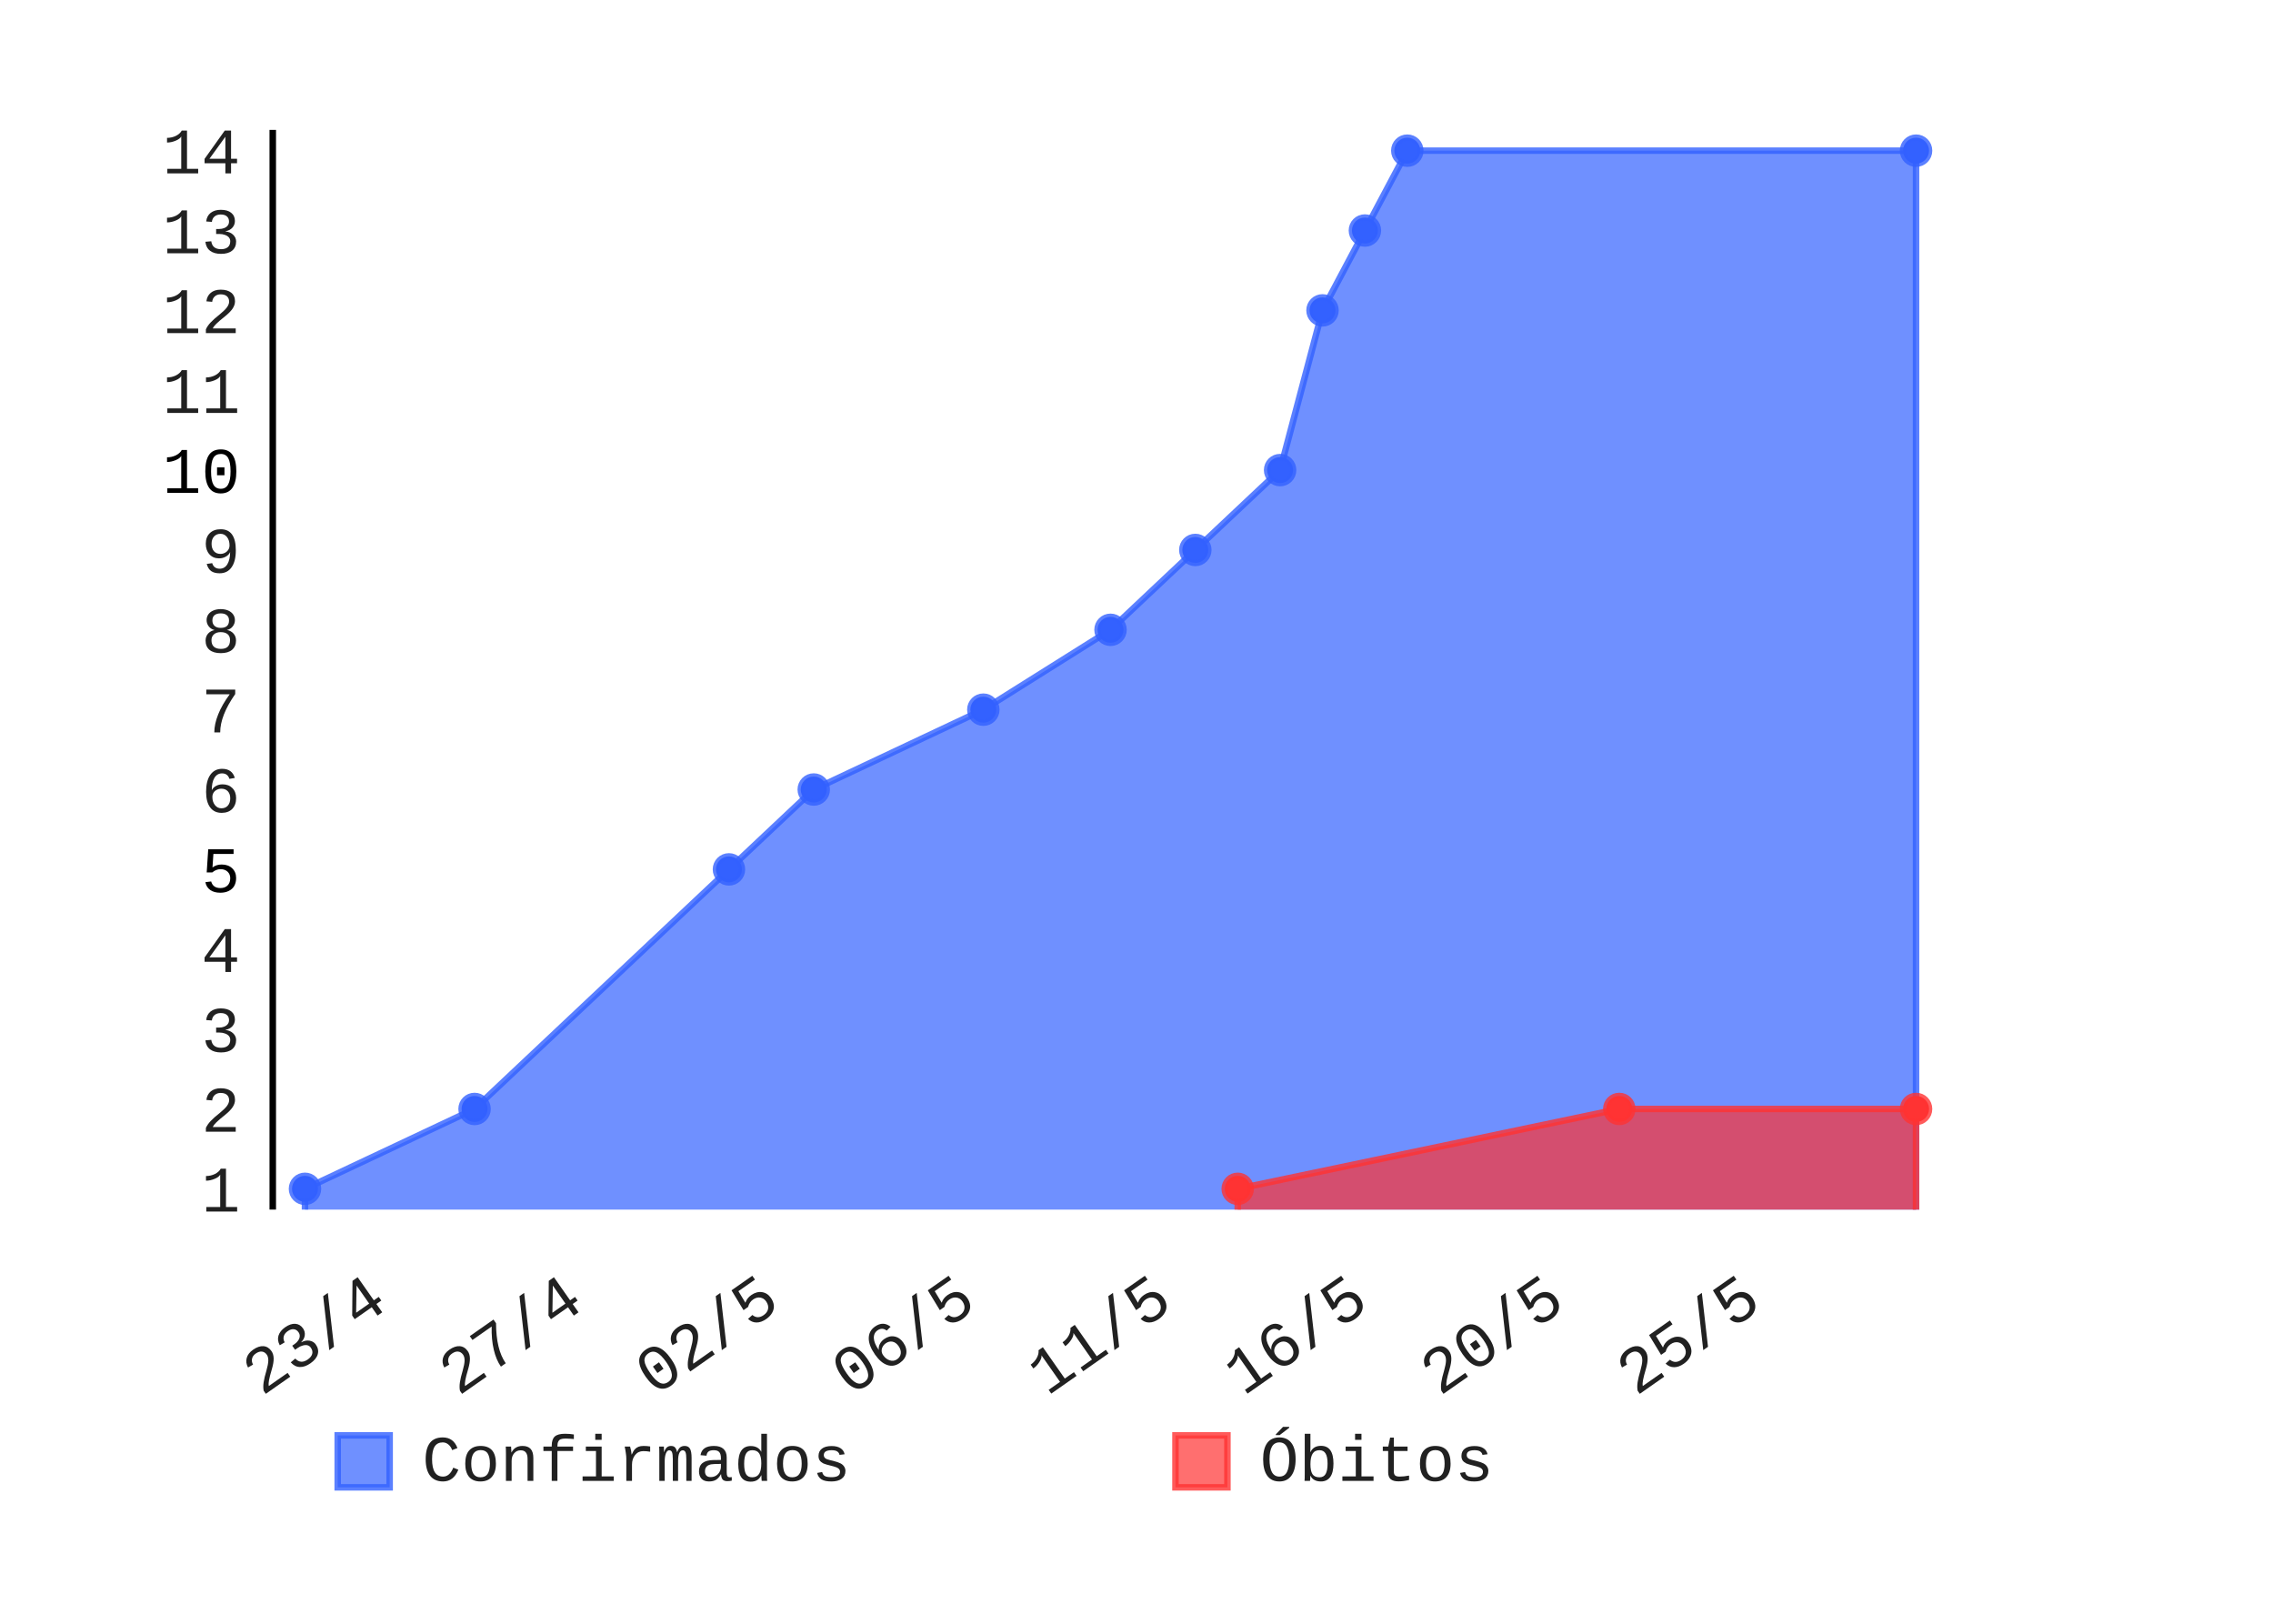
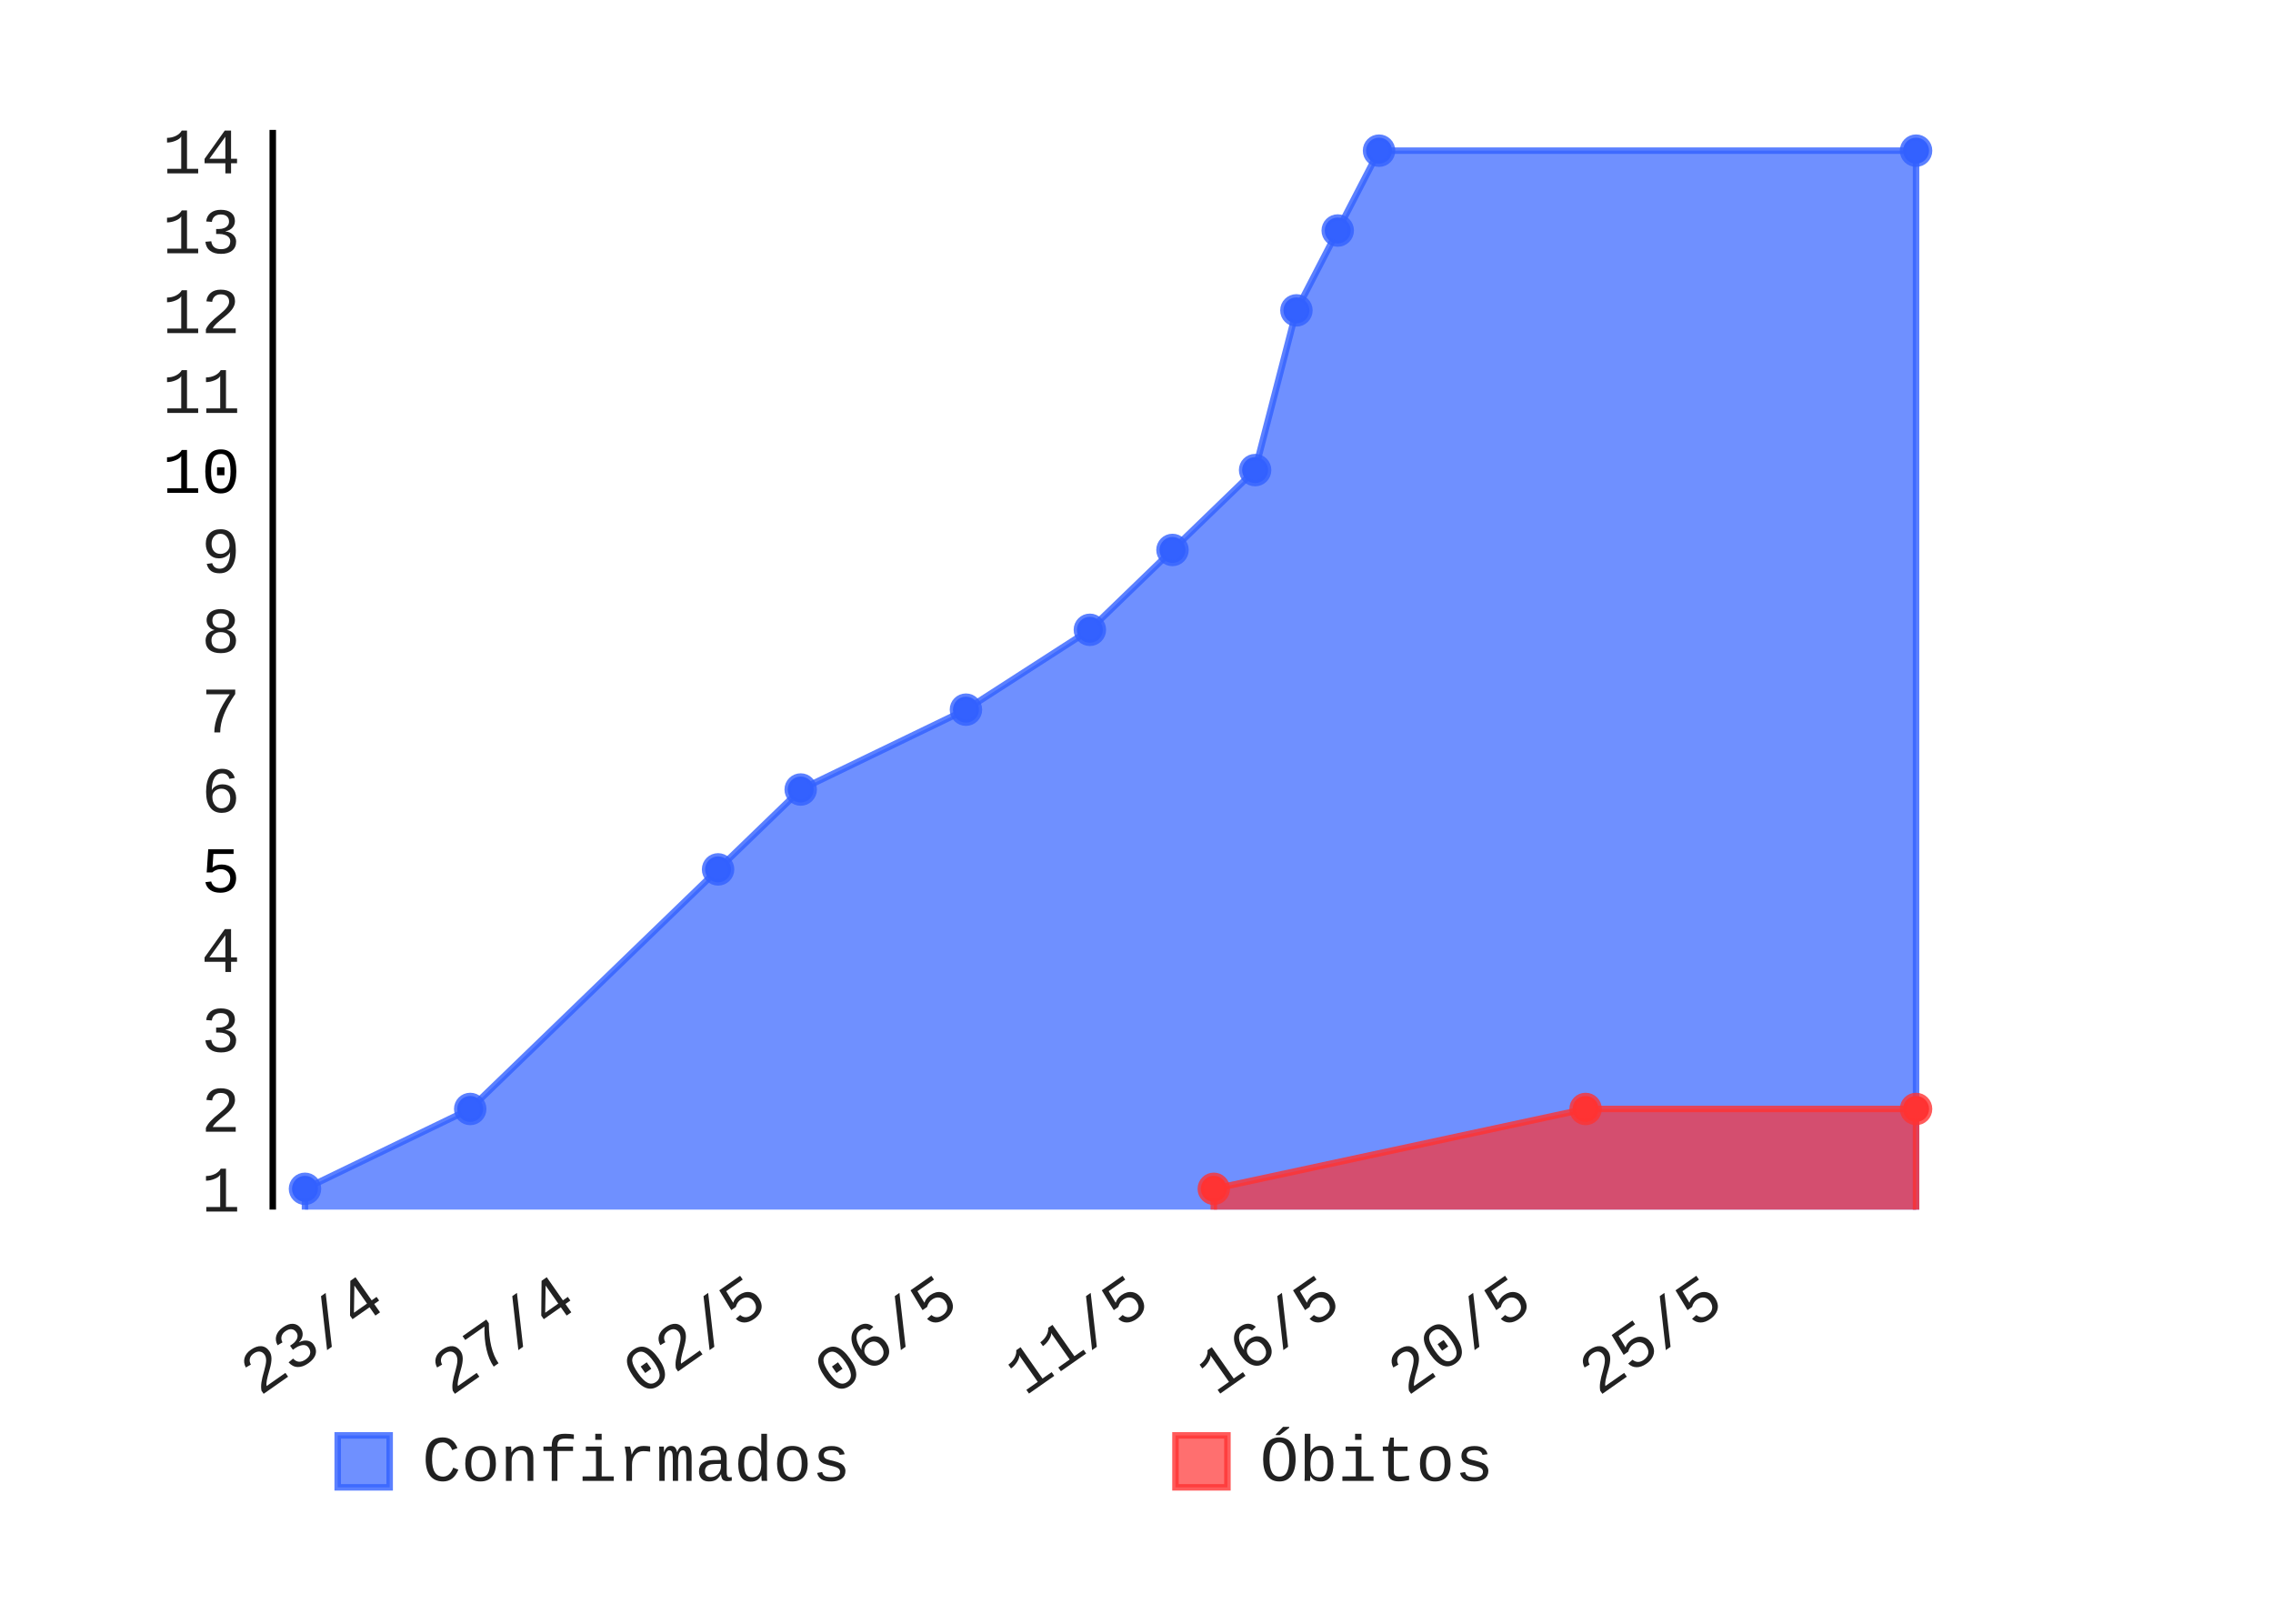
- <svg xmlns="http://www.w3.org/2000/svg" id="chart-9a657b94-51db-4af6-a71c-6ee5e1b4d3ca" class="pygal-chart" viewBox="0 0 350 250" width="350" height="250">
+ <svg xmlns="http://www.w3.org/2000/svg" id="chart-f3964d56-9c33-43f3-8699-9792e66ceb94" class="pygal-chart" viewBox="0 0 350 250" width="350" height="250">
  <defs>
-     <style type="text/css">#chart-9a657b94-51db-4af6-a71c-6ee5e1b4d3ca{-webkit-user-select:none;-webkit-font-smoothing:antialiased;font-family:Consolas,"Liberation Mono",Menlo,Courier,monospace}#chart-9a657b94-51db-4af6-a71c-6ee5e1b4d3ca .title{font-family:Consolas,"Liberation Mono",Menlo,Courier,monospace;font-size:8px}#chart-9a657b94-51db-4af6-a71c-6ee5e1b4d3ca .legends .legend text{font-family:Consolas,"Liberation Mono",Menlo,Courier,monospace;font-size:10px}#chart-9a657b94-51db-4af6-a71c-6ee5e1b4d3ca .axis text{font-family:Consolas,"Liberation Mono",Menlo,Courier,monospace;font-size:10px}#chart-9a657b94-51db-4af6-a71c-6ee5e1b4d3ca .axis text.major{font-family:Consolas,"Liberation Mono",Menlo,Courier,monospace;font-size:10px}#chart-9a657b94-51db-4af6-a71c-6ee5e1b4d3ca .text-overlay text.value{font-family:Consolas,"Liberation Mono",Menlo,Courier,monospace;font-size:16px}#chart-9a657b94-51db-4af6-a71c-6ee5e1b4d3ca .text-overlay text.label{font-family:Consolas,"Liberation Mono",Menlo,Courier,monospace;font-size:10px}#chart-9a657b94-51db-4af6-a71c-6ee5e1b4d3ca .tooltip{font-family:Consolas,"Liberation Mono",Menlo,Courier,monospace;font-size:12px}#chart-9a657b94-51db-4af6-a71c-6ee5e1b4d3ca text.no_data{font-family:Consolas,"Liberation Mono",Menlo,Courier,monospace;font-size:64px}
- #chart-9a657b94-51db-4af6-a71c-6ee5e1b4d3ca{background-color:transparent}#chart-9a657b94-51db-4af6-a71c-6ee5e1b4d3ca path,#chart-9a657b94-51db-4af6-a71c-6ee5e1b4d3ca line,#chart-9a657b94-51db-4af6-a71c-6ee5e1b4d3ca rect,#chart-9a657b94-51db-4af6-a71c-6ee5e1b4d3ca circle{-webkit-transition:150ms;-moz-transition:150ms;transition:150ms}#chart-9a657b94-51db-4af6-a71c-6ee5e1b4d3ca .graph &gt; .background{fill:transparent}#chart-9a657b94-51db-4af6-a71c-6ee5e1b4d3ca .plot &gt; .background{fill:rgba(255,255,255,1)}#chart-9a657b94-51db-4af6-a71c-6ee5e1b4d3ca .graph{fill:rgba(0,0,0,.87)}#chart-9a657b94-51db-4af6-a71c-6ee5e1b4d3ca text.no_data{fill:rgba(0,0,0,1)}#chart-9a657b94-51db-4af6-a71c-6ee5e1b4d3ca .title{fill:rgba(0,0,0,1)}#chart-9a657b94-51db-4af6-a71c-6ee5e1b4d3ca .legends .legend text{fill:rgba(0,0,0,.87)}#chart-9a657b94-51db-4af6-a71c-6ee5e1b4d3ca .legends .legend:hover text{fill:rgba(0,0,0,1)}#chart-9a657b94-51db-4af6-a71c-6ee5e1b4d3ca .axis .line{stroke:rgba(0,0,0,1)}#chart-9a657b94-51db-4af6-a71c-6ee5e1b4d3ca .axis .guide.line{stroke:rgba(0,0,0,.54)}#chart-9a657b94-51db-4af6-a71c-6ee5e1b4d3ca .axis .major.line{stroke:rgba(0,0,0,.87)}#chart-9a657b94-51db-4af6-a71c-6ee5e1b4d3ca .axis text.major{fill:rgba(0,0,0,1)}#chart-9a657b94-51db-4af6-a71c-6ee5e1b4d3ca .axis.y .guides:hover .guide.line,#chart-9a657b94-51db-4af6-a71c-6ee5e1b4d3ca .line-graph .axis.x .guides:hover .guide.line,#chart-9a657b94-51db-4af6-a71c-6ee5e1b4d3ca .stackedline-graph .axis.x .guides:hover .guide.line,#chart-9a657b94-51db-4af6-a71c-6ee5e1b4d3ca .xy-graph .axis.x .guides:hover .guide.line{stroke:rgba(0,0,0,1)}#chart-9a657b94-51db-4af6-a71c-6ee5e1b4d3ca .axis .guides:hover text{fill:rgba(0,0,0,1)}#chart-9a657b94-51db-4af6-a71c-6ee5e1b4d3ca .reactive{fill-opacity:.7;stroke-opacity:.8}#chart-9a657b94-51db-4af6-a71c-6ee5e1b4d3ca .ci{stroke:rgba(0,0,0,.87)}#chart-9a657b94-51db-4af6-a71c-6ee5e1b4d3ca .reactive.active,#chart-9a657b94-51db-4af6-a71c-6ee5e1b4d3ca .active .reactive{fill-opacity:.8;stroke-opacity:.9;stroke-width:4}#chart-9a657b94-51db-4af6-a71c-6ee5e1b4d3ca .ci .reactive.active{stroke-width:1.5}#chart-9a657b94-51db-4af6-a71c-6ee5e1b4d3ca .series text{fill:rgba(0,0,0,1)}#chart-9a657b94-51db-4af6-a71c-6ee5e1b4d3ca .tooltip rect{fill:rgba(255,255,255,1);stroke:rgba(0,0,0,1);-webkit-transition:opacity 150ms;-moz-transition:opacity 150ms;transition:opacity 150ms}#chart-9a657b94-51db-4af6-a71c-6ee5e1b4d3ca .tooltip .label{fill:rgba(0,0,0,.87)}#chart-9a657b94-51db-4af6-a71c-6ee5e1b4d3ca .tooltip .label{fill:rgba(0,0,0,.87)}#chart-9a657b94-51db-4af6-a71c-6ee5e1b4d3ca .tooltip .legend{font-size:.8em;fill:rgba(0,0,0,.54)}#chart-9a657b94-51db-4af6-a71c-6ee5e1b4d3ca .tooltip .x_label{font-size:.6em;fill:rgba(0,0,0,1)}#chart-9a657b94-51db-4af6-a71c-6ee5e1b4d3ca .tooltip .xlink{font-size:.5em;text-decoration:underline}#chart-9a657b94-51db-4af6-a71c-6ee5e1b4d3ca .tooltip .value{font-size:1.5em}#chart-9a657b94-51db-4af6-a71c-6ee5e1b4d3ca .bound{font-size:.5em}#chart-9a657b94-51db-4af6-a71c-6ee5e1b4d3ca .max-value{font-size:.75em;fill:rgba(0,0,0,.54)}#chart-9a657b94-51db-4af6-a71c-6ee5e1b4d3ca .map-element{fill:rgba(255,255,255,1);stroke:rgba(0,0,0,.54) !important}#chart-9a657b94-51db-4af6-a71c-6ee5e1b4d3ca .map-element .reactive{fill-opacity:inherit;stroke-opacity:inherit}#chart-9a657b94-51db-4af6-a71c-6ee5e1b4d3ca .color-0,#chart-9a657b94-51db-4af6-a71c-6ee5e1b4d3ca .color-0 a:visited{stroke:#3361FF;fill:#3361FF}#chart-9a657b94-51db-4af6-a71c-6ee5e1b4d3ca .color-1,#chart-9a657b94-51db-4af6-a71c-6ee5e1b4d3ca .color-1 a:visited{stroke:#FF3333;fill:#FF3333}#chart-9a657b94-51db-4af6-a71c-6ee5e1b4d3ca .text-overlay .color-0 text{fill:black}#chart-9a657b94-51db-4af6-a71c-6ee5e1b4d3ca .text-overlay .color-1 text{fill:black}
- #chart-9a657b94-51db-4af6-a71c-6ee5e1b4d3ca text.no_data{text-anchor:middle}#chart-9a657b94-51db-4af6-a71c-6ee5e1b4d3ca .guide.line{fill:none}#chart-9a657b94-51db-4af6-a71c-6ee5e1b4d3ca .centered{text-anchor:middle}#chart-9a657b94-51db-4af6-a71c-6ee5e1b4d3ca .title{text-anchor:middle}#chart-9a657b94-51db-4af6-a71c-6ee5e1b4d3ca .legends .legend text{fill-opacity:1}#chart-9a657b94-51db-4af6-a71c-6ee5e1b4d3ca .axis.x text{text-anchor:middle}#chart-9a657b94-51db-4af6-a71c-6ee5e1b4d3ca .axis.x:not(.web) text[transform]{text-anchor:start}#chart-9a657b94-51db-4af6-a71c-6ee5e1b4d3ca .axis.x:not(.web) text[transform].backwards{text-anchor:end}#chart-9a657b94-51db-4af6-a71c-6ee5e1b4d3ca .axis.y text{text-anchor:end}#chart-9a657b94-51db-4af6-a71c-6ee5e1b4d3ca .axis.y text[transform].backwards{text-anchor:start}#chart-9a657b94-51db-4af6-a71c-6ee5e1b4d3ca .axis.y2 text{text-anchor:start}#chart-9a657b94-51db-4af6-a71c-6ee5e1b4d3ca .axis.y2 text[transform].backwards{text-anchor:end}#chart-9a657b94-51db-4af6-a71c-6ee5e1b4d3ca .axis .guide.line{stroke-dasharray:4,4}#chart-9a657b94-51db-4af6-a71c-6ee5e1b4d3ca .axis .major.guide.line{stroke-dasharray:6,6}#chart-9a657b94-51db-4af6-a71c-6ee5e1b4d3ca .horizontal .axis.y .guide.line,#chart-9a657b94-51db-4af6-a71c-6ee5e1b4d3ca .horizontal .axis.y2 .guide.line,#chart-9a657b94-51db-4af6-a71c-6ee5e1b4d3ca .vertical .axis.x .guide.line{opacity:0}#chart-9a657b94-51db-4af6-a71c-6ee5e1b4d3ca .horizontal .axis.always_show .guide.line,#chart-9a657b94-51db-4af6-a71c-6ee5e1b4d3ca .vertical .axis.always_show .guide.line{opacity:1 !important}#chart-9a657b94-51db-4af6-a71c-6ee5e1b4d3ca .axis.y .guides:hover .guide.line,#chart-9a657b94-51db-4af6-a71c-6ee5e1b4d3ca .axis.y2 .guides:hover .guide.line,#chart-9a657b94-51db-4af6-a71c-6ee5e1b4d3ca .axis.x .guides:hover .guide.line{opacity:1}#chart-9a657b94-51db-4af6-a71c-6ee5e1b4d3ca .axis .guides:hover text{opacity:1}#chart-9a657b94-51db-4af6-a71c-6ee5e1b4d3ca .nofill{fill:none}#chart-9a657b94-51db-4af6-a71c-6ee5e1b4d3ca .subtle-fill{fill-opacity:.2}#chart-9a657b94-51db-4af6-a71c-6ee5e1b4d3ca .dot{stroke-width:1px;fill-opacity:1}#chart-9a657b94-51db-4af6-a71c-6ee5e1b4d3ca .dot.active{stroke-width:5px}#chart-9a657b94-51db-4af6-a71c-6ee5e1b4d3ca .dot.negative{fill:transparent}#chart-9a657b94-51db-4af6-a71c-6ee5e1b4d3ca text,#chart-9a657b94-51db-4af6-a71c-6ee5e1b4d3ca tspan{stroke:none !important}#chart-9a657b94-51db-4af6-a71c-6ee5e1b4d3ca .series text.active{opacity:1}#chart-9a657b94-51db-4af6-a71c-6ee5e1b4d3ca .tooltip rect{fill-opacity:.95;stroke-width:.5}#chart-9a657b94-51db-4af6-a71c-6ee5e1b4d3ca .tooltip text{fill-opacity:1}#chart-9a657b94-51db-4af6-a71c-6ee5e1b4d3ca .showable{visibility:hidden}#chart-9a657b94-51db-4af6-a71c-6ee5e1b4d3ca .showable.shown{visibility:visible}#chart-9a657b94-51db-4af6-a71c-6ee5e1b4d3ca .gauge-background{fill:rgba(229,229,229,1);stroke:none}#chart-9a657b94-51db-4af6-a71c-6ee5e1b4d3ca .bg-lines{stroke:transparent;stroke-width:2px}</style>
+     <style type="text/css">#chart-f3964d56-9c33-43f3-8699-9792e66ceb94{-webkit-user-select:none;-webkit-font-smoothing:antialiased;font-family:Consolas,"Liberation Mono",Menlo,Courier,monospace}#chart-f3964d56-9c33-43f3-8699-9792e66ceb94 .title{font-family:Consolas,"Liberation Mono",Menlo,Courier,monospace;font-size:8px}#chart-f3964d56-9c33-43f3-8699-9792e66ceb94 .legends .legend text{font-family:Consolas,"Liberation Mono",Menlo,Courier,monospace;font-size:10px}#chart-f3964d56-9c33-43f3-8699-9792e66ceb94 .axis text{font-family:Consolas,"Liberation Mono",Menlo,Courier,monospace;font-size:10px}#chart-f3964d56-9c33-43f3-8699-9792e66ceb94 .axis text.major{font-family:Consolas,"Liberation Mono",Menlo,Courier,monospace;font-size:10px}#chart-f3964d56-9c33-43f3-8699-9792e66ceb94 .text-overlay text.value{font-family:Consolas,"Liberation Mono",Menlo,Courier,monospace;font-size:16px}#chart-f3964d56-9c33-43f3-8699-9792e66ceb94 .text-overlay text.label{font-family:Consolas,"Liberation Mono",Menlo,Courier,monospace;font-size:10px}#chart-f3964d56-9c33-43f3-8699-9792e66ceb94 .tooltip{font-family:Consolas,"Liberation Mono",Menlo,Courier,monospace;font-size:12px}#chart-f3964d56-9c33-43f3-8699-9792e66ceb94 text.no_data{font-family:Consolas,"Liberation Mono",Menlo,Courier,monospace;font-size:64px}
+ #chart-f3964d56-9c33-43f3-8699-9792e66ceb94{background-color:transparent}#chart-f3964d56-9c33-43f3-8699-9792e66ceb94 path,#chart-f3964d56-9c33-43f3-8699-9792e66ceb94 line,#chart-f3964d56-9c33-43f3-8699-9792e66ceb94 rect,#chart-f3964d56-9c33-43f3-8699-9792e66ceb94 circle{-webkit-transition:150ms;-moz-transition:150ms;transition:150ms}#chart-f3964d56-9c33-43f3-8699-9792e66ceb94 .graph &gt; .background{fill:transparent}#chart-f3964d56-9c33-43f3-8699-9792e66ceb94 .plot &gt; .background{fill:rgba(255,255,255,1)}#chart-f3964d56-9c33-43f3-8699-9792e66ceb94 .graph{fill:rgba(0,0,0,.87)}#chart-f3964d56-9c33-43f3-8699-9792e66ceb94 text.no_data{fill:rgba(0,0,0,1)}#chart-f3964d56-9c33-43f3-8699-9792e66ceb94 .title{fill:rgba(0,0,0,1)}#chart-f3964d56-9c33-43f3-8699-9792e66ceb94 .legends .legend text{fill:rgba(0,0,0,.87)}#chart-f3964d56-9c33-43f3-8699-9792e66ceb94 .legends .legend:hover text{fill:rgba(0,0,0,1)}#chart-f3964d56-9c33-43f3-8699-9792e66ceb94 .axis .line{stroke:rgba(0,0,0,1)}#chart-f3964d56-9c33-43f3-8699-9792e66ceb94 .axis .guide.line{stroke:rgba(0,0,0,.54)}#chart-f3964d56-9c33-43f3-8699-9792e66ceb94 .axis .major.line{stroke:rgba(0,0,0,.87)}#chart-f3964d56-9c33-43f3-8699-9792e66ceb94 .axis text.major{fill:rgba(0,0,0,1)}#chart-f3964d56-9c33-43f3-8699-9792e66ceb94 .axis.y .guides:hover .guide.line,#chart-f3964d56-9c33-43f3-8699-9792e66ceb94 .line-graph .axis.x .guides:hover .guide.line,#chart-f3964d56-9c33-43f3-8699-9792e66ceb94 .stackedline-graph .axis.x .guides:hover .guide.line,#chart-f3964d56-9c33-43f3-8699-9792e66ceb94 .xy-graph .axis.x .guides:hover .guide.line{stroke:rgba(0,0,0,1)}#chart-f3964d56-9c33-43f3-8699-9792e66ceb94 .axis .guides:hover text{fill:rgba(0,0,0,1)}#chart-f3964d56-9c33-43f3-8699-9792e66ceb94 .reactive{fill-opacity:.7;stroke-opacity:.8}#chart-f3964d56-9c33-43f3-8699-9792e66ceb94 .ci{stroke:rgba(0,0,0,.87)}#chart-f3964d56-9c33-43f3-8699-9792e66ceb94 .reactive.active,#chart-f3964d56-9c33-43f3-8699-9792e66ceb94 .active .reactive{fill-opacity:.8;stroke-opacity:.9;stroke-width:4}#chart-f3964d56-9c33-43f3-8699-9792e66ceb94 .ci .reactive.active{stroke-width:1.5}#chart-f3964d56-9c33-43f3-8699-9792e66ceb94 .series text{fill:rgba(0,0,0,1)}#chart-f3964d56-9c33-43f3-8699-9792e66ceb94 .tooltip rect{fill:rgba(255,255,255,1);stroke:rgba(0,0,0,1);-webkit-transition:opacity 150ms;-moz-transition:opacity 150ms;transition:opacity 150ms}#chart-f3964d56-9c33-43f3-8699-9792e66ceb94 .tooltip .label{fill:rgba(0,0,0,.87)}#chart-f3964d56-9c33-43f3-8699-9792e66ceb94 .tooltip .label{fill:rgba(0,0,0,.87)}#chart-f3964d56-9c33-43f3-8699-9792e66ceb94 .tooltip .legend{font-size:.8em;fill:rgba(0,0,0,.54)}#chart-f3964d56-9c33-43f3-8699-9792e66ceb94 .tooltip .x_label{font-size:.6em;fill:rgba(0,0,0,1)}#chart-f3964d56-9c33-43f3-8699-9792e66ceb94 .tooltip .xlink{font-size:.5em;text-decoration:underline}#chart-f3964d56-9c33-43f3-8699-9792e66ceb94 .tooltip .value{font-size:1.5em}#chart-f3964d56-9c33-43f3-8699-9792e66ceb94 .bound{font-size:.5em}#chart-f3964d56-9c33-43f3-8699-9792e66ceb94 .max-value{font-size:.75em;fill:rgba(0,0,0,.54)}#chart-f3964d56-9c33-43f3-8699-9792e66ceb94 .map-element{fill:rgba(255,255,255,1);stroke:rgba(0,0,0,.54) !important}#chart-f3964d56-9c33-43f3-8699-9792e66ceb94 .map-element .reactive{fill-opacity:inherit;stroke-opacity:inherit}#chart-f3964d56-9c33-43f3-8699-9792e66ceb94 .color-0,#chart-f3964d56-9c33-43f3-8699-9792e66ceb94 .color-0 a:visited{stroke:#3361FF;fill:#3361FF}#chart-f3964d56-9c33-43f3-8699-9792e66ceb94 .color-1,#chart-f3964d56-9c33-43f3-8699-9792e66ceb94 .color-1 a:visited{stroke:#FF3333;fill:#FF3333}#chart-f3964d56-9c33-43f3-8699-9792e66ceb94 .text-overlay .color-0 text{fill:black}#chart-f3964d56-9c33-43f3-8699-9792e66ceb94 .text-overlay .color-1 text{fill:black}
+ #chart-f3964d56-9c33-43f3-8699-9792e66ceb94 text.no_data{text-anchor:middle}#chart-f3964d56-9c33-43f3-8699-9792e66ceb94 .guide.line{fill:none}#chart-f3964d56-9c33-43f3-8699-9792e66ceb94 .centered{text-anchor:middle}#chart-f3964d56-9c33-43f3-8699-9792e66ceb94 .title{text-anchor:middle}#chart-f3964d56-9c33-43f3-8699-9792e66ceb94 .legends .legend text{fill-opacity:1}#chart-f3964d56-9c33-43f3-8699-9792e66ceb94 .axis.x text{text-anchor:middle}#chart-f3964d56-9c33-43f3-8699-9792e66ceb94 .axis.x:not(.web) text[transform]{text-anchor:start}#chart-f3964d56-9c33-43f3-8699-9792e66ceb94 .axis.x:not(.web) text[transform].backwards{text-anchor:end}#chart-f3964d56-9c33-43f3-8699-9792e66ceb94 .axis.y text{text-anchor:end}#chart-f3964d56-9c33-43f3-8699-9792e66ceb94 .axis.y text[transform].backwards{text-anchor:start}#chart-f3964d56-9c33-43f3-8699-9792e66ceb94 .axis.y2 text{text-anchor:start}#chart-f3964d56-9c33-43f3-8699-9792e66ceb94 .axis.y2 text[transform].backwards{text-anchor:end}#chart-f3964d56-9c33-43f3-8699-9792e66ceb94 .axis .guide.line{stroke-dasharray:4,4}#chart-f3964d56-9c33-43f3-8699-9792e66ceb94 .axis .major.guide.line{stroke-dasharray:6,6}#chart-f3964d56-9c33-43f3-8699-9792e66ceb94 .horizontal .axis.y .guide.line,#chart-f3964d56-9c33-43f3-8699-9792e66ceb94 .horizontal .axis.y2 .guide.line,#chart-f3964d56-9c33-43f3-8699-9792e66ceb94 .vertical .axis.x .guide.line{opacity:0}#chart-f3964d56-9c33-43f3-8699-9792e66ceb94 .horizontal .axis.always_show .guide.line,#chart-f3964d56-9c33-43f3-8699-9792e66ceb94 .vertical .axis.always_show .guide.line{opacity:1 !important}#chart-f3964d56-9c33-43f3-8699-9792e66ceb94 .axis.y .guides:hover .guide.line,#chart-f3964d56-9c33-43f3-8699-9792e66ceb94 .axis.y2 .guides:hover .guide.line,#chart-f3964d56-9c33-43f3-8699-9792e66ceb94 .axis.x .guides:hover .guide.line{opacity:1}#chart-f3964d56-9c33-43f3-8699-9792e66ceb94 .axis .guides:hover text{opacity:1}#chart-f3964d56-9c33-43f3-8699-9792e66ceb94 .nofill{fill:none}#chart-f3964d56-9c33-43f3-8699-9792e66ceb94 .subtle-fill{fill-opacity:.2}#chart-f3964d56-9c33-43f3-8699-9792e66ceb94 .dot{stroke-width:1px;fill-opacity:1}#chart-f3964d56-9c33-43f3-8699-9792e66ceb94 .dot.active{stroke-width:5px}#chart-f3964d56-9c33-43f3-8699-9792e66ceb94 .dot.negative{fill:transparent}#chart-f3964d56-9c33-43f3-8699-9792e66ceb94 text,#chart-f3964d56-9c33-43f3-8699-9792e66ceb94 tspan{stroke:none !important}#chart-f3964d56-9c33-43f3-8699-9792e66ceb94 .series text.active{opacity:1}#chart-f3964d56-9c33-43f3-8699-9792e66ceb94 .tooltip rect{fill-opacity:.95;stroke-width:.5}#chart-f3964d56-9c33-43f3-8699-9792e66ceb94 .tooltip text{fill-opacity:1}#chart-f3964d56-9c33-43f3-8699-9792e66ceb94 .showable{visibility:hidden}#chart-f3964d56-9c33-43f3-8699-9792e66ceb94 .showable.shown{visibility:visible}#chart-f3964d56-9c33-43f3-8699-9792e66ceb94 .gauge-background{fill:rgba(229,229,229,1);stroke:none}#chart-f3964d56-9c33-43f3-8699-9792e66ceb94 .bg-lines{stroke:transparent;stroke-width:2px}</style>
  </defs>
  <g class="graph datetimeline-graph vertical">
    <rect x="0" y="0" width="350" height="250" class="background" />
    <g transform="translate(42, 20)" class="plot">
      <rect x="0" y="0" width="258.0" height="166.234" class="background" />
      <g class="axis y">
        <g class="guides">
          <text x="-5" y="166.537" class="">1</text>
        </g>
        <g class="guides">
          <text x="-5" y="154.242" class="">2</text>
        </g>
        <g class="guides">
          <text x="-5" y="141.947" class="">3</text>
        </g>
        <g class="guides">
          <text x="-5" y="129.651" class="">4</text>
        </g>
        <g class="guides">
          <text x="-5" y="117.356" class="major">5</text>
        </g>
        <g class="guides">
          <text x="-5" y="105.06" class="">6</text>
        </g>
        <g class="guides">
          <text x="-5" y="92.765" class="">7</text>
        </g>
        <g class="guides">
          <text x="-5" y="80.469" class="">8</text>
        </g>
        <g class="guides">
          <text x="-5" y="68.174" class="">9</text>
        </g>
        <g class="guides">
          <text x="-5" y="55.879" class="major">10</text>
        </g>
        <g class="guides">
          <text x="-5" y="43.583" class="">11</text>
        </g>
        <g class="guides">
          <text x="-5" y="31.288" class="">12</text>
        </g>
        <g class="guides">
          <text x="-5" y="18.992" class="">13</text>
        </g>
        <g class="guides">
          <text x="-5" y="6.697" class="">14</text>
        </g>
      </g>
      <g class="axis x">
        <path d="M0 0 v166.234" class="line" />
        <g class="guides">
-           <path d="M18.018 0 v166.234" class="guide line" />
-           <text x="18.018" y="181.234" class="backwards" transform="rotate(325 18.01822 181.2342)">23/4</text>
+           <path d="M17.683 0 v166.234" class="guide line" />
+           <text x="17.683" y="181.234" class="backwards" transform="rotate(325 17.68343 181.2342)">23/4</text>
        </g>
        <g class="guides">
-           <path d="M48.242 0 v166.234" class="guide line" />
-           <text x="48.242" y="181.234" class="backwards" transform="rotate(325 48.24202 181.2342)">27/4</text>
+           <path d="M47.132 0 v166.234" class="guide line" />
+           <text x="47.132" y="181.234" class="backwards" transform="rotate(325 47.13226 181.2342)">27/4</text>
        </g>
        <g class="guides">
-           <path d="M78.466 0 v166.234" class="guide line" />
-           <text x="78.466" y="181.234" class="backwards" transform="rotate(325 78.46581 181.2342)">02/5</text>
+           <path d="M76.581 0 v166.234" class="guide line" />
+           <text x="76.581" y="181.234" class="backwards" transform="rotate(325 76.58109 181.2342)">02/5</text>
        </g>
        <g class="guides">
-           <path d="M108.69 0 v166.234" class="guide line" />
-           <text x="108.69" y="181.234" class="backwards" transform="rotate(325 108.6896 181.2342)">06/5</text>
+           <path d="M106.03 0 v166.234" class="guide line" />
+           <text x="106.03" y="181.234" class="backwards" transform="rotate(325 106.0299 181.2342)">06/5</text>
        </g>
        <g class="guides">
-           <path d="M138.913 0 v166.234" class="guide line" />
-           <text x="138.913" y="181.234" class="backwards" transform="rotate(325 138.9134 181.2342)">11/5</text>
+           <path d="M135.479 0 v166.234" class="guide line" />
+           <text x="135.479" y="181.234" class="backwards" transform="rotate(325 135.4787 181.2342)">11/5</text>
        </g>
        <g class="guides">
-           <path d="M169.137 0 v166.234" class="guide line" />
-           <text x="169.137" y="181.234" class="backwards" transform="rotate(325 169.1372 181.2342)">16/5</text>
+           <path d="M164.928 0 v166.234" class="guide line" />
+           <text x="164.928" y="181.234" class="backwards" transform="rotate(325 164.9276 181.2342)">16/5</text>
        </g>
        <g class="guides">
-           <path d="M199.361 0 v166.234" class="guide line" />
-           <text x="199.361" y="181.234" class="backwards" transform="rotate(325 199.361 181.2342)">20/5</text>
+           <path d="M194.376 0 v166.234" class="guide line" />
+           <text x="194.376" y="181.234" class="backwards" transform="rotate(325 194.3764 181.2342)">20/5</text>
        </g>
        <g class="guides">
-           <path d="M229.585 0 v166.234" class="guide line" />
-           <text x="229.585" y="181.234" class="backwards" transform="rotate(325 229.5848 181.2342)">25/5</text>
+           <path d="M223.825 0 v166.234" class="guide line" />
+           <text x="223.825" y="181.234" class="backwards" transform="rotate(325 223.8252 181.2342)">25/5</text>
        </g>
      </g>
      <g class="series serie-0 color-0">
-         <path d="M4.962 166.234 L4.962 163.037 31.075 150.742 70.245 113.856 83.302 101.56 109.415 89.265 129 76.969 142.057 64.674 155.113 52.379 161.642 27.788 168.17 15.492 174.698 3.197 253.038 3.197 253.038 166.234" class="line reactive" />
+         <path d="M4.962 166.234 L4.962 163.037 30.405 150.742 68.571 113.856 81.293 101.56 106.737 89.265 125.82 76.969 138.541 64.674 151.263 52.379 157.624 27.788 163.985 15.492 170.346 3.197 253.038 3.197 253.038 166.234" class="line reactive" />
      </g>
      <g class="series serie-1 color-1">
-         <path d="M148.585 166.234 L148.585 163.037 207.34 150.742 253.038 150.742 253.038 166.234" class="line reactive" />
+         <path d="M144.902 166.234 L144.902 163.037 202.151 150.742 253.038 150.742 253.038 166.234" class="line reactive" />
      </g>
    </g>
    <g class="titles" />
    <g transform="translate(42, 20)" class="plot overlay">
      <g class="series serie-0 color-0">
        <g class="dots">
          <circle cx="4.962" cy="163.037" r="2" class="dot reactive tooltip-trigger" />
        </g>
        <g class="dots">
-           <circle cx="31.075" cy="150.742" r="2" class="dot reactive tooltip-trigger" />
+           <circle cx="30.405" cy="150.742" r="2" class="dot reactive tooltip-trigger" />
        </g>
        <g class="dots">
-           <circle cx="70.245" cy="113.856" r="2" class="dot reactive tooltip-trigger" />
+           <circle cx="68.571" cy="113.856" r="2" class="dot reactive tooltip-trigger" />
        </g>
        <g class="dots">
-           <circle cx="83.302" cy="101.56" r="2" class="dot reactive tooltip-trigger" />
+           <circle cx="81.293" cy="101.56" r="2" class="dot reactive tooltip-trigger" />
        </g>
        <g class="dots">
-           <circle cx="109.415" cy="89.265" r="2" class="dot reactive tooltip-trigger" />
+           <circle cx="106.737" cy="89.265" r="2" class="dot reactive tooltip-trigger" />
        </g>
        <g class="dots">
-           <circle cx="129.0" cy="76.969" r="2" class="dot reactive tooltip-trigger" />
+           <circle cx="125.82" cy="76.969" r="2" class="dot reactive tooltip-trigger" />
        </g>
        <g class="dots">
-           <circle cx="142.057" cy="64.674" r="2" class="dot reactive tooltip-trigger" />
+           <circle cx="138.541" cy="64.674" r="2" class="dot reactive tooltip-trigger" />
        </g>
        <g class="dots">
-           <circle cx="155.113" cy="52.379" r="2" class="dot reactive tooltip-trigger" />
+           <circle cx="151.263" cy="52.379" r="2" class="dot reactive tooltip-trigger" />
        </g>
        <g class="dots">
-           <circle cx="161.642" cy="27.788" r="2" class="dot reactive tooltip-trigger" />
+           <circle cx="157.624" cy="27.788" r="2" class="dot reactive tooltip-trigger" />
        </g>
        <g class="dots">
-           <circle cx="168.17" cy="15.492" r="2" class="dot reactive tooltip-trigger" />
+           <circle cx="163.985" cy="15.492" r="2" class="dot reactive tooltip-trigger" />
        </g>
        <g class="dots">
-           <circle cx="174.698" cy="3.197" r="2" class="dot reactive tooltip-trigger" />
+           <circle cx="170.346" cy="3.197" r="2" class="dot reactive tooltip-trigger" />
        </g>
        <g class="dots">
          <circle cx="253.038" cy="3.197" r="2" class="dot reactive tooltip-trigger" />
        </g>
      </g>
      <g class="series serie-1 color-1">
        <g class="dots">
-           <circle cx="148.585" cy="163.037" r="2" class="dot reactive tooltip-trigger" />
+           <circle cx="144.902" cy="163.037" r="2" class="dot reactive tooltip-trigger" />
        </g>
        <g class="dots">
-           <circle cx="207.34" cy="150.742" r="2" class="dot reactive tooltip-trigger" />
+           <circle cx="202.151" cy="150.742" r="2" class="dot reactive tooltip-trigger" />
        </g>
        <g class="dots">
          <circle cx="253.038" cy="150.742" r="2" class="dot reactive tooltip-trigger" />
        </g>
      </g>
    </g>
    <g transform="translate(42, 20)" class="plot text-overlay">
      <g class="series serie-0 color-0" />
      <g class="series serie-1 color-1" />
    </g>
    <g transform="translate(42, 20)" class="plot tooltip-overlay">
      <g transform="translate(0 0)" style="opacity: 0" class="tooltip">
        <rect rx="10" ry="10" width="0" height="0" class="tooltip-box" />
        <g class="text" />
      </g>
    </g>
    <g transform="translate(52, 220)" class="legends">
      <g id="activate-serie-0" class="legend reactive activate-serie">
        <rect x="0.0" y="1.0" width="8" height="8" class="color-0 reactive" />
        <text x="13.0" y="8.0">Confirmados</text>
      </g>
      <g id="activate-serie-1" class="legend reactive activate-serie">
        <rect x="129.0" y="1.0" width="8" height="8" class="color-1 reactive" />
        <text x="142.0" y="8.0">Óbitos</text>
      </g>
    </g>
  </g>
</svg>
